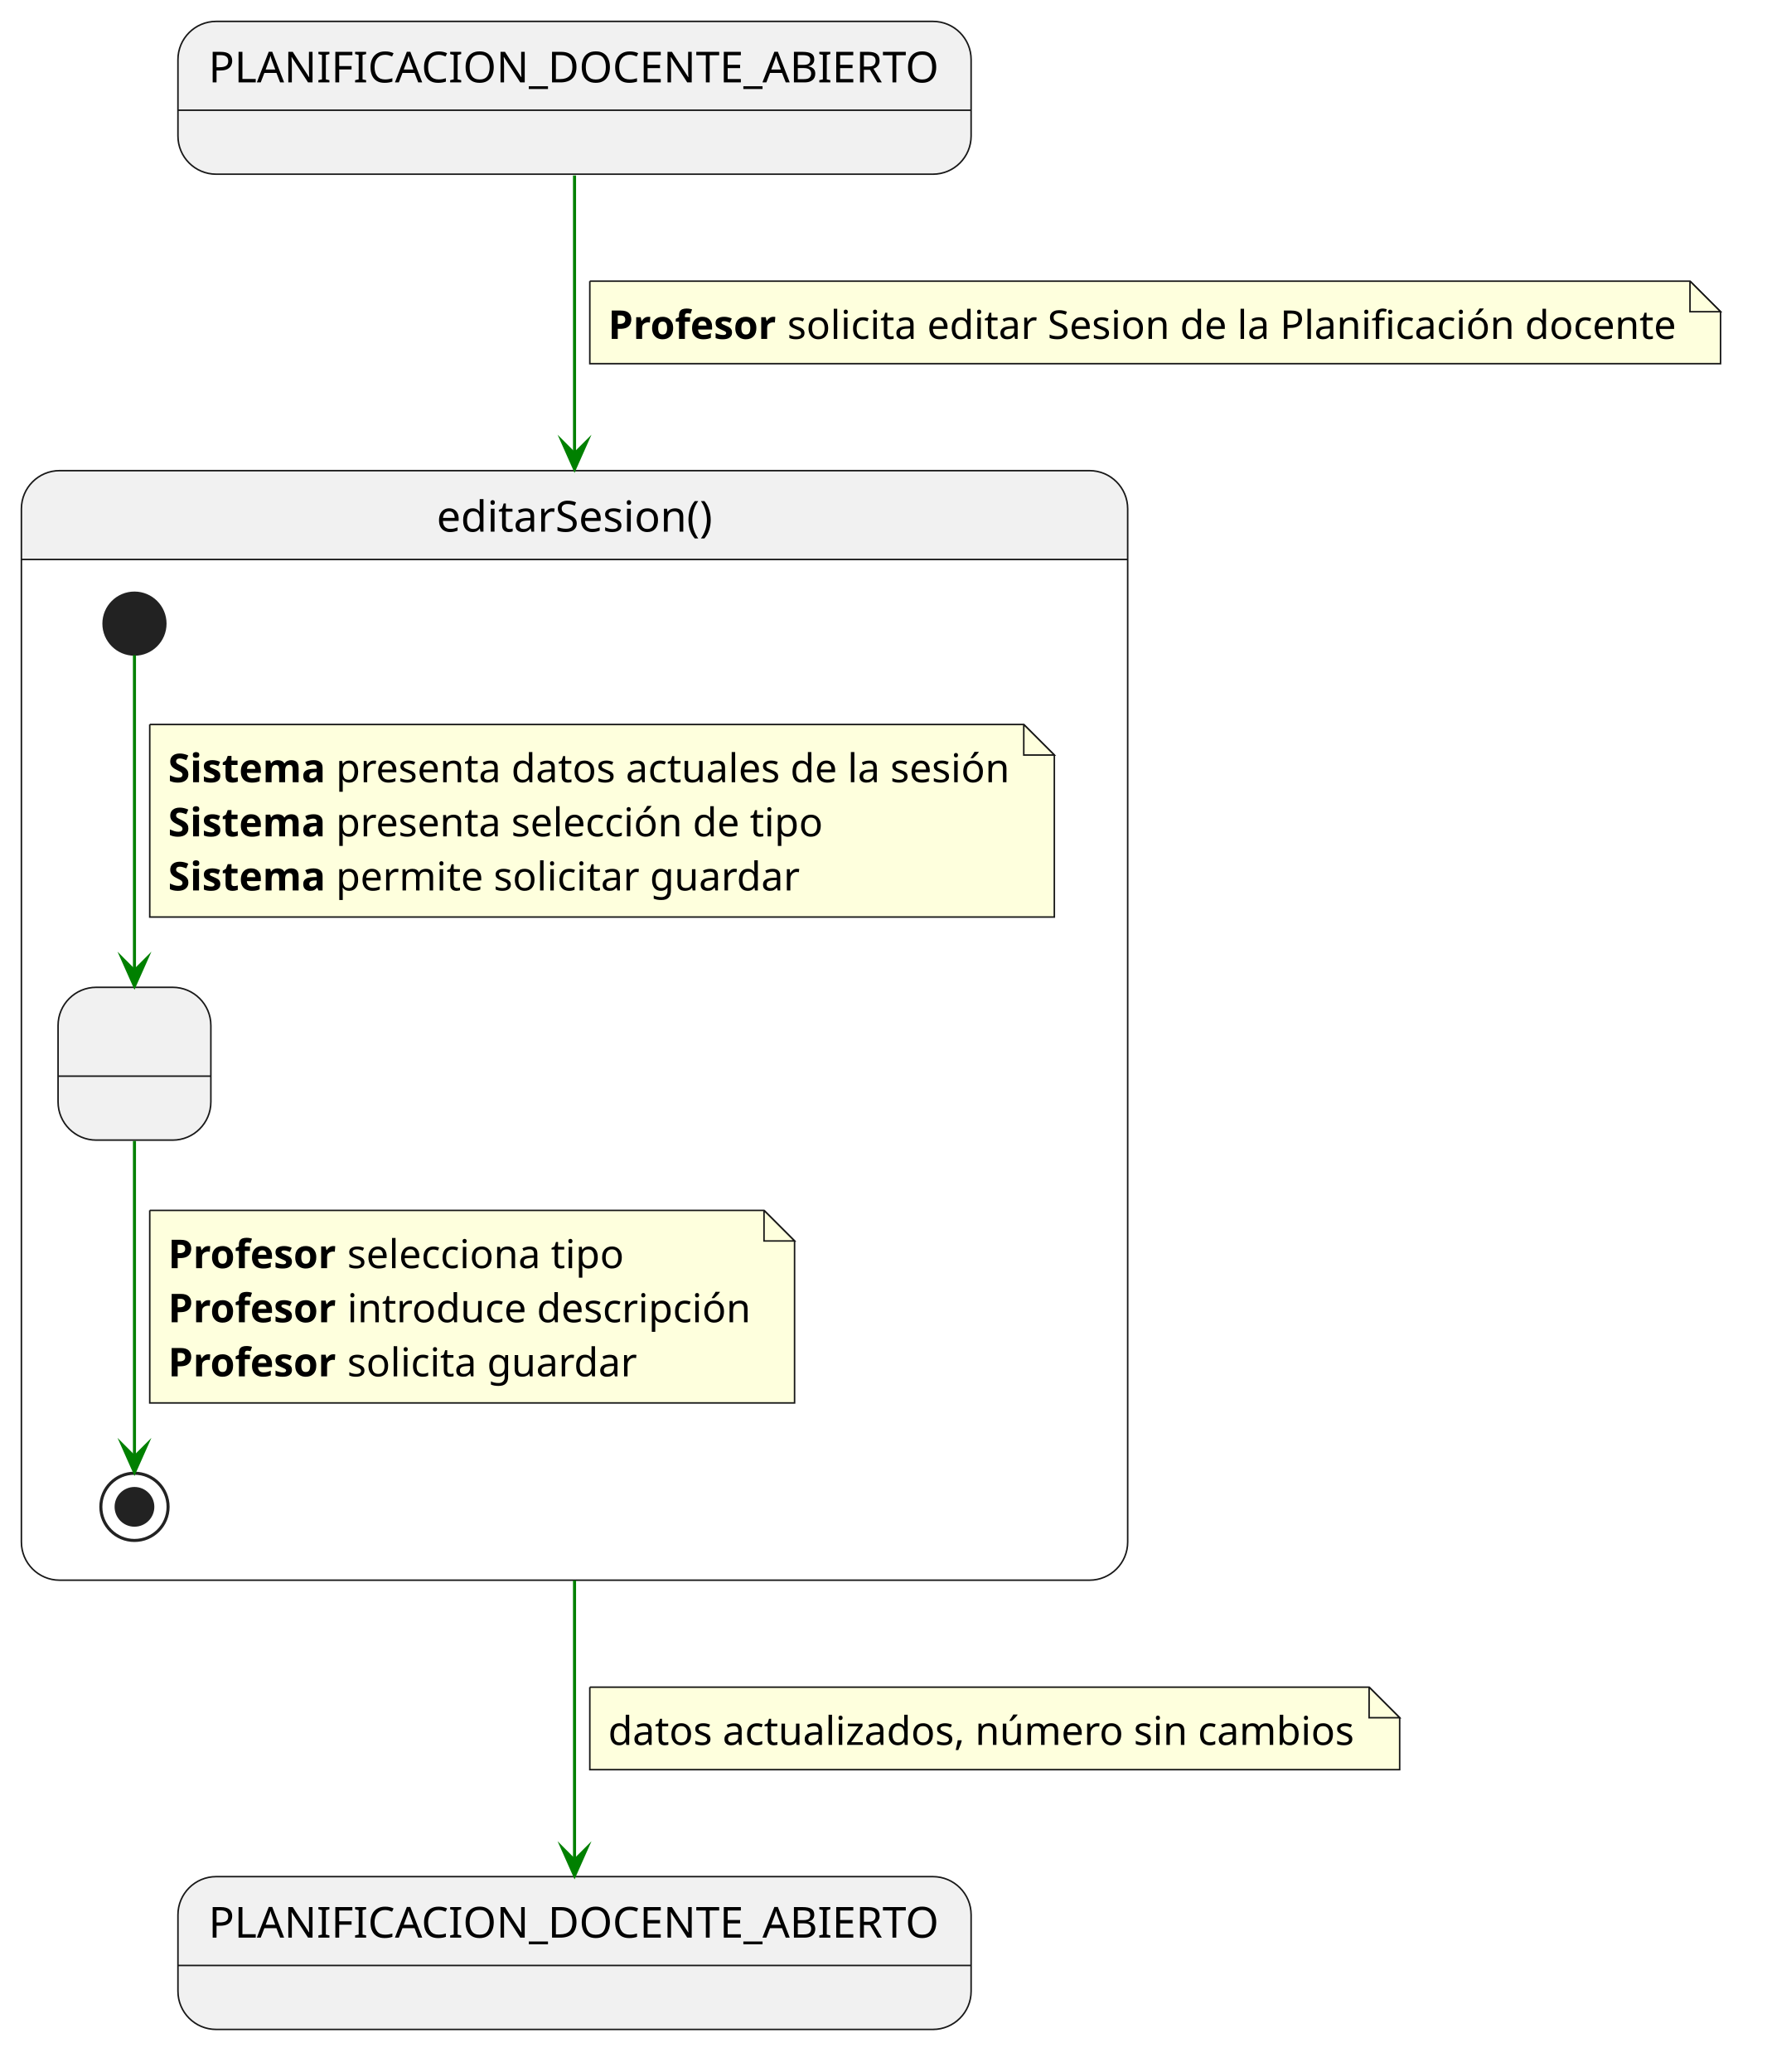
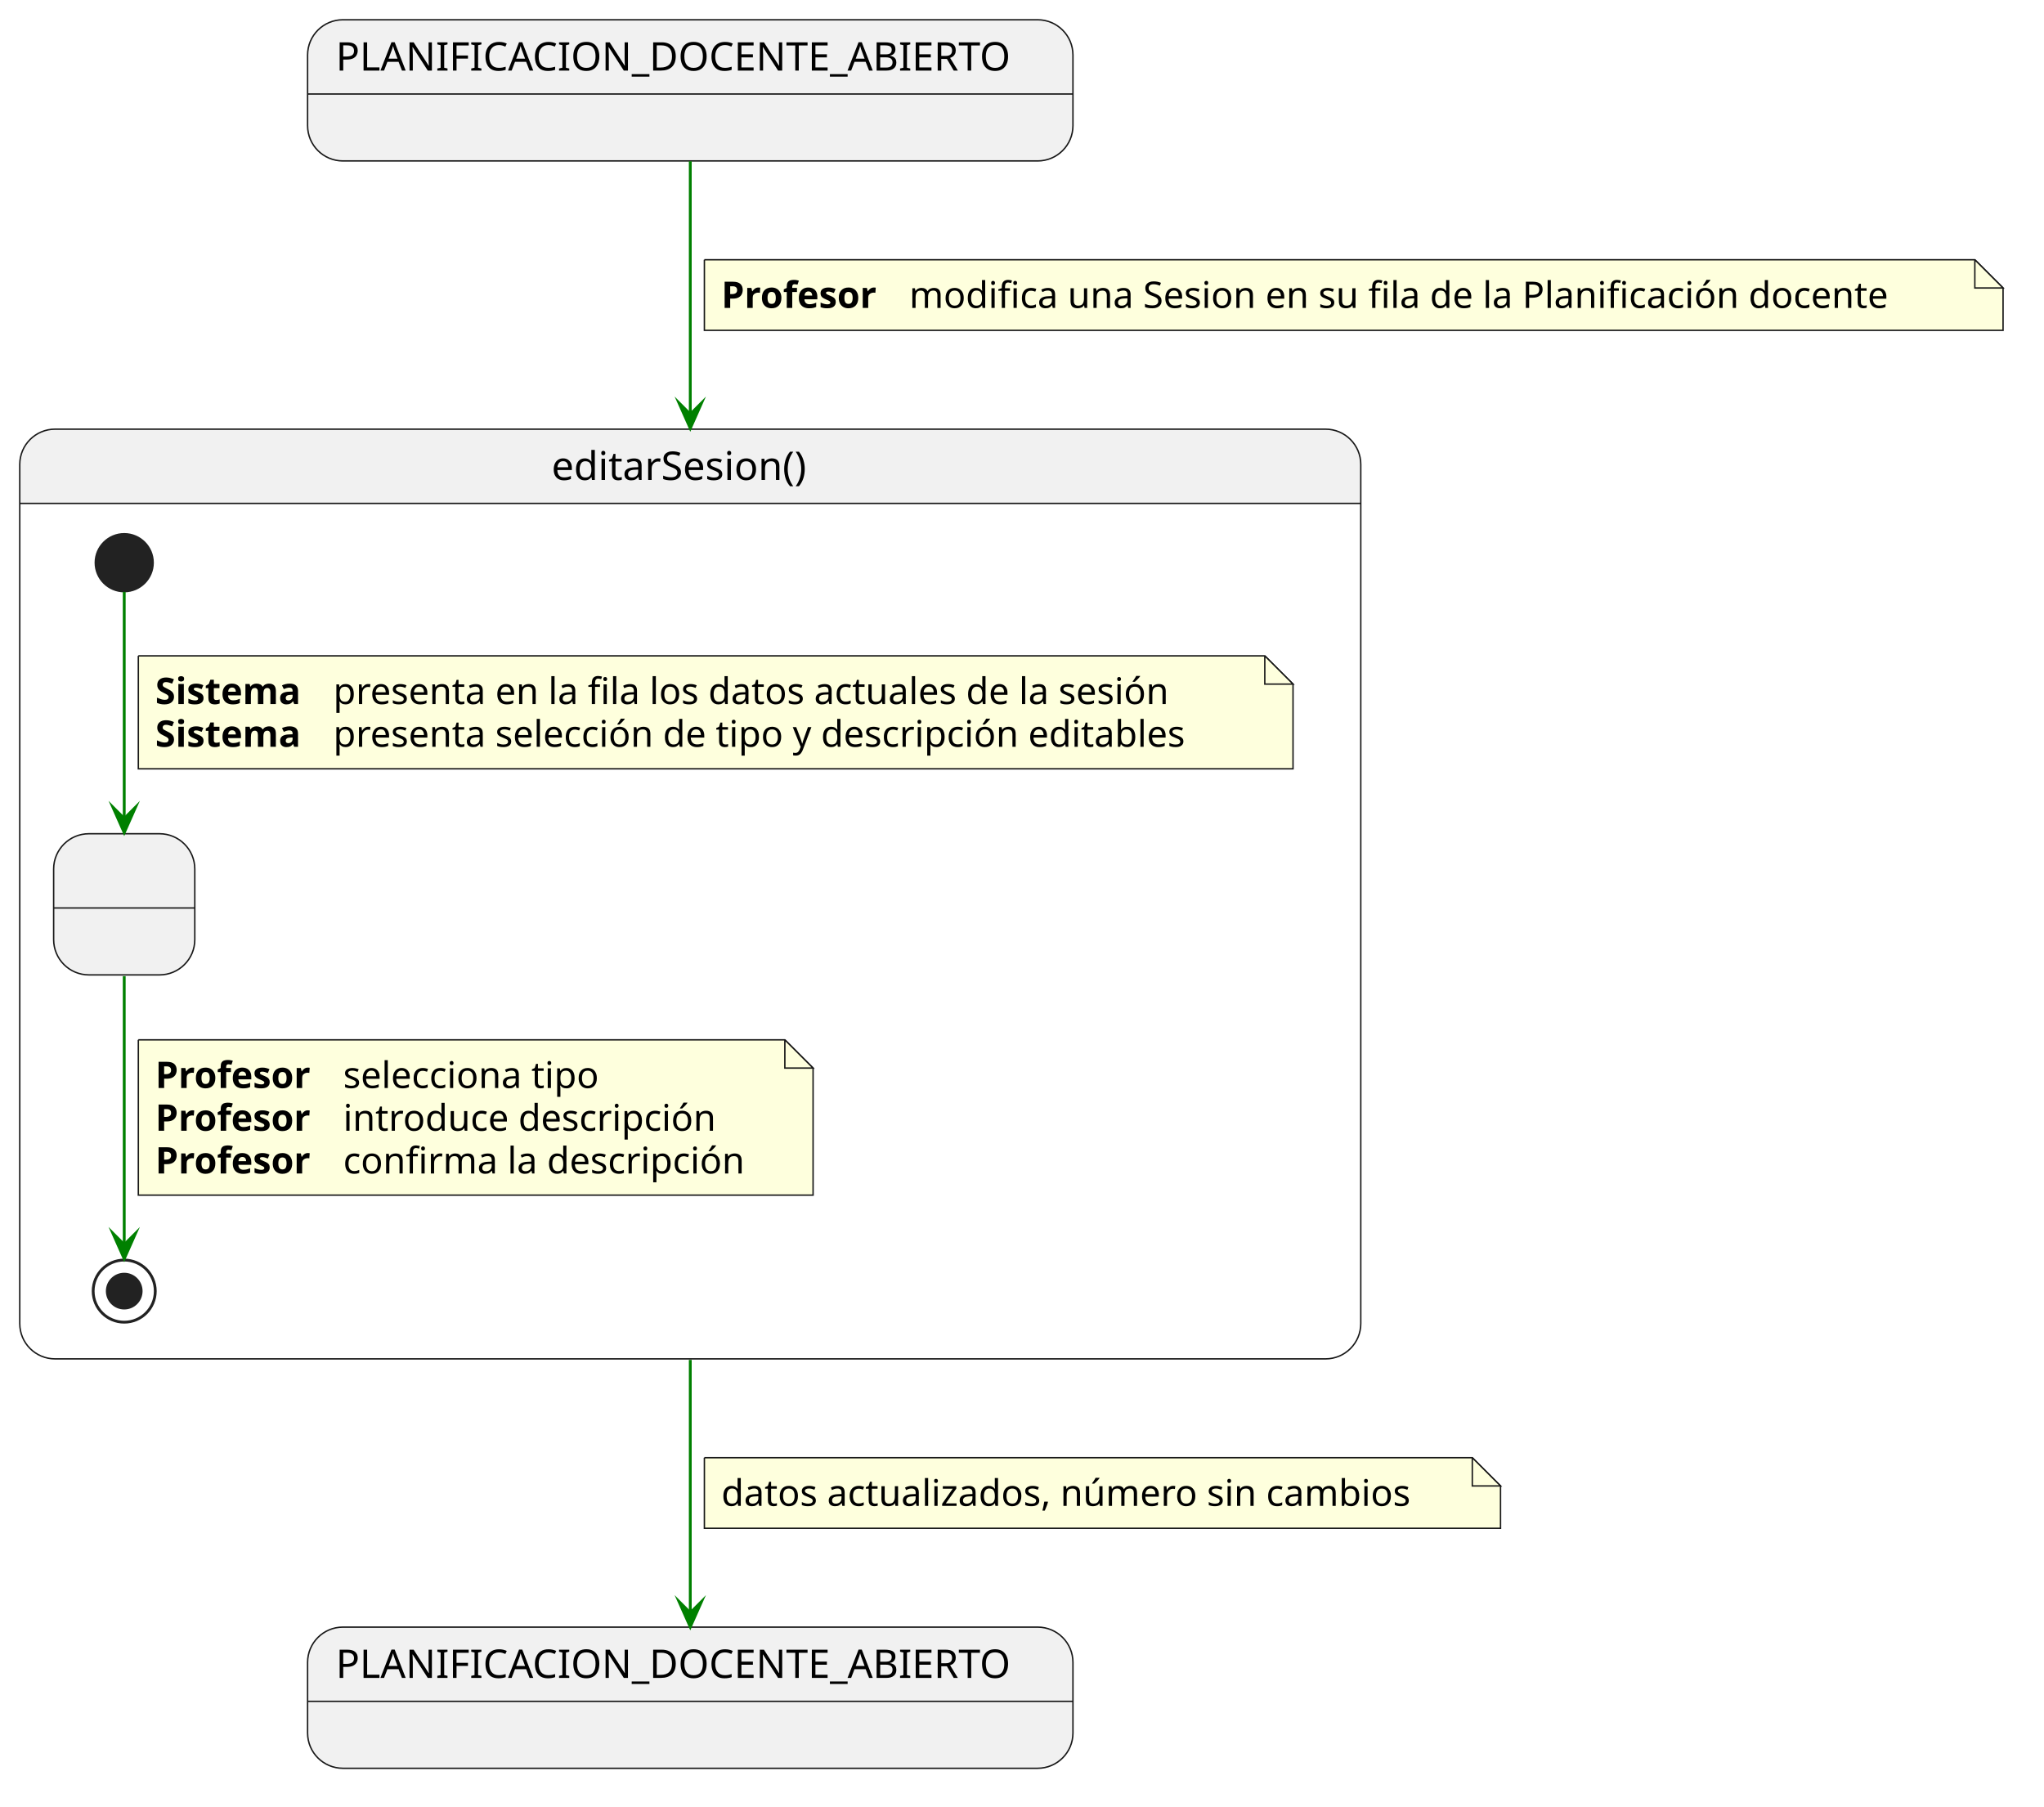
- <svg xmlns="http://www.w3.org/2000/svg" version="1.1" data-diagram-type="STATE" style="width:578px;height:678px;background:#FFFFFF;" width="578px" height="678px" viewBox="0 0 578 678" zoomAndPan="magnify" preserveAspectRatio="none" contentStyleType="text/css">
+ <svg xmlns="http://www.w3.org/2000/svg" version="1.1" data-diagram-type="STATE" style="width:724px;height:640px;background:#FFFFFF;" width="724px" height="640px" viewBox="0 0 724 640" zoomAndPan="magnify" preserveAspectRatio="none" contentStyleType="text/css">
  <defs />
  <g font-family="sans-serif" lengthAdjust="spacing">
-     <g class="entity" data-qualified-name="PLANIFICACION_DOCENTE_ABIERTO" id="ent0001" data-source-line="4">
-       <rect x="58.23" y="7" width="259.539" height="50" fill="#F1F1F1" style="stroke:#181818;stroke-width:0.5;" rx="12.5" ry="12.5" />
-       <line x1="58.23" y1="36.068" x2="317.769" y2="36.068" style="stroke:#181818;stroke-width:0.5;" />
-       <text x="68.23" y="26.966" fill="#000" font-size="14" textLength="239.539">PLANIFICACION_DOCENTE_ABIERTO</text>
+     <g class="entity" data-qualified-name="PLANIFICACION_DOCENTE_ABIERTO" id="ent0001" data-source-line="3">
+       <rect x="108.95" y="7" width="271.098" height="50" fill="#F1F1F1" style="stroke:#181818;stroke-width:0.5;" rx="12.5" ry="12.5" />
+       <line x1="108.95" y1="33.297" x2="380.048" y2="33.297" style="stroke:#181818;stroke-width:0.5;" />
+       <text x="118.95" y="24.995" fill="#000" font-size="14" textLength="251.098">PLANIFICACION_DOCENTE_ABIERTO</text>
    </g>
-     <g class="entity" data-qualified-name="PLANIFICACION_DOCENTE_ABIERTO_SALIDA" id="ent0002" data-source-line="5">
-       <rect x="58.23" y="614.07" width="259.539" height="50" fill="#F1F1F1" style="stroke:#181818;stroke-width:0.5;" rx="12.5" ry="12.5" />
-       <line x1="58.23" y1="643.138" x2="317.769" y2="643.138" style="stroke:#181818;stroke-width:0.5;" />
-       <text x="68.23" y="634.036" fill="#000" font-size="14" textLength="239.539">PLANIFICACION_DOCENTE_ABIERTO</text>
+     <g class="entity" data-qualified-name="PLANIFICACION_DOCENTE_ABIERTO_SALIDA" id="ent0002" data-source-line="4">
+       <rect x="108.95" y="576.3" width="271.098" height="50" fill="#F1F1F1" style="stroke:#181818;stroke-width:0.5;" rx="12.5" ry="12.5" />
+       <line x1="108.95" y1="602.597" x2="380.048" y2="602.597" style="stroke:#181818;stroke-width:0.5;" />
+       <text x="118.95" y="594.295" fill="#000" font-size="14" textLength="251.098">PLANIFICACION_DOCENTE_ABIERTO</text>
    </g>
-     <g class="entity" data-qualified-name="editarSesion" id="ent0003" data-source-line="12">
-       <path d="M19.5,154 L356.5,154 A12.5,12.5 0 0 1 369,166.5 L369,183.068 L7,183.068 L7,166.5 A12.5,12.5 0 0 1 19.5,154" fill="#F1F1F1" />
-       <rect x="7" y="154" width="362" height="363.068" fill="none" style="stroke:#181818;stroke-width:0.5;" rx="12.5" ry="12.5" />
-       <line x1="7" y1="183.068" x2="369" y2="183.068" style="stroke:#181818;stroke-width:0.5;" />
-       <text x="142.885" y="173.966" fill="#000" font-size="14" textLength="90.23">editarSesion()</text>
-       <g class="entity" data-qualified-name="editarSesion.EditandoDatos" id="ent0004" data-source-line="14">
-         <rect x="19" y="323.068" width="50" height="50" fill="#F1F1F1" style="stroke:#181818;stroke-width:0.5;" rx="12.5" ry="12.5" />
-         <line x1="19" y1="352.136" x2="69" y2="352.136" style="stroke:#181818;stroke-width:0.5;" />
-         <text x="42.18" y="343.034" fill="#000" font-size="14"> </text>
+     <g class="entity" data-qualified-name="editarSesion" id="ent0003" data-source-line="11">
+       <path d="M19.5,152 L469.5,152 A12.5,12.5 0 0 1 482,164.5 L482,178.297 L7,178.297 L7,164.5 A12.5,12.5 0 0 1 19.5,152" fill="#F1F1F1" />
+       <rect x="7" y="152" width="475" height="329.297" fill="none" style="stroke:#181818;stroke-width:0.5;" rx="12.5" ry="12.5" />
+       <line x1="7" y1="178.297" x2="482" y2="178.297" style="stroke:#181818;stroke-width:0.5;" />
+       <text x="195.37" y="169.995" fill="#000" font-size="14" textLength="98.26">editarSesion()</text>
+       <g class="entity" data-qualified-name="editarSesion.EditandoDatos" id="ent0004" data-source-line="13">
+         <rect x="19" y="295.297" width="50" height="50" fill="#F1F1F1" style="stroke:#181818;stroke-width:0.5;" rx="12.5" ry="12.5" />
+         <line x1="19" y1="321.594" x2="69" y2="321.594" style="stroke:#181818;stroke-width:0.5;" />
+         <text x="41.775" y="313.292" fill="#000" font-size="14"> </text>
      </g>
-       <g class="start_entity" data-qualified-name="editarSesion..start.editarSesion" id="ent0006" data-source-line="16">
-         <ellipse cx="44" cy="204.068" rx="10" ry="10" fill="#222" style="stroke:#222;stroke-width:1;" />
+       <g class="start_entity" data-qualified-name="editarSesion..start.editarSesion" id="ent0006" data-source-line="15">
+         <ellipse cx="44" cy="199.297" rx="10" ry="10" fill="#222" style="stroke:#222;stroke-width:1;" />
      </g>
-       <g class="end_entity" data-qualified-name="editarSesion..end.editarSesion" id="ent0008" data-source-line="23">
-         <ellipse cx="44" cy="493.068" rx="11" ry="11" fill="none" style="stroke:#222;stroke-width:1;" />
-         <ellipse cx="44" cy="493.068" rx="6" ry="6" fill="#222" style="stroke:#222;stroke-width:1;" />
+       <g class="end_entity" data-qualified-name="editarSesion..end.editarSesion" id="ent0008" data-source-line="21">
+         <ellipse cx="44" cy="457.297" rx="11" ry="11" fill="none" style="stroke:#222;stroke-width:1;" />
+         <ellipse cx="44" cy="457.297" rx="6" ry="6" fill="#222" style="stroke:#222;stroke-width:1;" />
      </g>
-       <g class="link" data-entity-1="ent0006" data-entity-2="ent0004" id="lnk7" data-source-line="16" data-link-type="dependency">
-         <path d="M44,214.388 C44,236.108 44,285.668 44,317.658" style="stroke:#008000;stroke-width:1;" fill="none" id="*start*editarSesion-to-EditandoDatos" />
-         <polygon points="44,322.658,48,313.658,44,317.658,40,313.658,44,322.658" fill="#008000" style="stroke:#008000;stroke-width:1;stroke-linejoin:miter;stroke-miterlimit:10;" />
-         <path d="M49,237.068 L49,300.068 L345,300.068 L345,247.068 L335,237.068 L49,237.068" style="stroke:#181818;stroke-width:0.5;" fill="#FEFFDD" />
-         <path d="M335,237.068 L335,247.068 L345,247.068 L335,237.068" style="stroke:#181818;stroke-width:0.5;" fill="#FEFFDD" />
-         <text x="55" y="255.965" fill="#000" font-size="13" textLength="51.532" font-weight="700">Sistema</text>
-         <text x="109.912" y="255.965" fill="#000" font-size="13" textLength="220.727">presenta datos actuales de la sesión</text>
-         <text x="55" y="273.671" fill="#000" font-size="13" textLength="51.532" font-weight="700">Sistema</text>
-         <text x="109.912" y="273.671" fill="#000" font-size="13" textLength="159.627">presenta selección de tipo</text>
-         <text x="55" y="291.377" fill="#000" font-size="13" textLength="51.532" font-weight="700">Sistema</text>
-         <text x="109.912" y="291.377" fill="#000" font-size="13" textLength="152.087">permite solicitar guardar</text>
+       <g class="link" data-entity-1="ent0006" data-entity-2="ent0004" id="lnk7" data-source-line="15" data-link-type="dependency">
+         <path d="M44,209.637 C44,227.827 44,263.537 44,289.907" style="stroke:#008000;stroke-width:1;" fill="none" id="*start*editarSesion-to-EditandoDatos" />
+         <polygon points="44,294.907,48,285.907,44,289.907,40,285.907,44,294.907" fill="#008000" style="stroke:#008000;stroke-width:1;stroke-linejoin:miter;stroke-miterlimit:10;" />
+         <path d="M49,232.297 L49,272.297 L458,272.297 L458,242.297 L448,232.297 L49,232.297" style="stroke:#181818;stroke-width:0.5;" fill="#FEFFDD" />
+         <path d="M448,232.297 L448,242.297 L458,242.297 L448,232.297" style="stroke:#181818;stroke-width:0.5;" fill="#FEFFDD" />
+         <text x="55" y="249.364" fill="#000" font-size="13" textLength="58.906" font-weight="700">Sistema</text>
+         <text x="118.039" y="249.364" fill="#000" font-size="13" textLength="320.798">presenta en la fila los datos actuales de la sesión</text>
+         <text x="55" y="264.497" fill="#000" font-size="13" textLength="58.906" font-weight="700">Sistema</text>
+         <text x="118.039" y="264.497" fill="#000" font-size="13" textLength="325.692">presenta selección de tipo y descripción editables</text>
      </g>
-       <g class="link" data-entity-1="ent0004" data-entity-2="ent0008" id="lnk9" data-source-line="23" data-link-type="dependency">
-         <path d="M44,373.328 C44,405.038 44,454.198 44,476.748" style="stroke:#008000;stroke-width:1;" fill="none" id="EditandoDatos-to-*end*editarSesion" />
-         <polygon points="44,481.748,48,472.748,44,476.748,40,472.748,44,481.748" fill="#008000" style="stroke:#008000;stroke-width:1;stroke-linejoin:miter;stroke-miterlimit:10;" />
-         <path d="M49,396.068 L49,459.068 L260,459.068 L260,406.068 L250,396.068 L49,396.068" style="stroke:#181818;stroke-width:0.5;" fill="#FEFFDD" />
-         <path d="M250,396.068 L250,406.068 L260,406.068 L250,396.068" style="stroke:#181818;stroke-width:0.5;" fill="#FEFFDD" />
-         <text x="55" y="414.965" fill="#000" font-size="13" textLength="55.237" font-weight="700">Profesor</text>
-         <text x="113.617" y="414.965" fill="#000" font-size="13" textLength="90.558">selecciona tipo</text>
-         <text x="55" y="432.671" fill="#000" font-size="13" textLength="55.237" font-weight="700">Profesor</text>
-         <text x="113.617" y="432.671" fill="#000" font-size="13" textLength="132.301">introduce descripción</text>
-         <text x="55" y="450.377" fill="#000" font-size="13" textLength="55.237" font-weight="700">Profesor</text>
-         <text x="113.617" y="450.377" fill="#000" font-size="13" textLength="95.108">solicita guardar</text>
+       <g class="link" data-entity-1="ent0004" data-entity-2="ent0008" id="lnk9" data-source-line="21" data-link-type="dependency">
+         <path d="M44,345.747 C44,375.527 44,419.507 44,440.837" style="stroke:#008000;stroke-width:1;" fill="none" id="EditandoDatos-to-*end*editarSesion" />
+         <polygon points="44,445.837,48,436.837,44,440.837,40,436.837,44,445.837" fill="#008000" style="stroke:#008000;stroke-width:1;stroke-linejoin:miter;stroke-miterlimit:10;" />
+         <path d="M49,368.297 L49,423.297 L288,423.297 L288,378.297 L278,368.297 L49,368.297" style="stroke:#181818;stroke-width:0.5;" fill="#FEFFDD" />
+         <path d="M278,368.297 L278,378.297 L288,378.297 L278,368.297" style="stroke:#181818;stroke-width:0.5;" fill="#FEFFDD" />
+         <text x="55" y="385.364" fill="#000" font-size="13" textLength="62.423" font-weight="700">Profesor</text>
+         <text x="121.555" y="385.364" fill="#000" font-size="13" textLength="97.494">selecciona tipo</text>
+         <text x="55" y="400.497" fill="#000" font-size="13" textLength="62.423" font-weight="700">Profesor</text>
+         <text x="121.555" y="400.497" fill="#000" font-size="13" textLength="140.347">introduce descripción</text>
+         <text x="55" y="415.629" fill="#000" font-size="13" textLength="62.423" font-weight="700">Profesor</text>
+         <text x="121.555" y="415.629" fill="#000" font-size="13" textLength="151.677">confirma la descripción</text>
      </g>
    </g>
-     <g class="link" data-entity-1="ent0001" data-entity-2="ent0003" id="lnk5" data-source-line="7" data-link-type="dependency">
-       <path d="M188,57.42 C188,79.86 188,110.33 188,148.5" style="stroke:#008000;stroke-width:1;" fill="none" id="PLANIFICACION_DOCENTE_ABIERTO-to-editarSesion" />
-       <polygon points="188,153.5,192,144.5,188,148.5,184,144.5,188,153.5" fill="#008000" style="stroke:#008000;stroke-width:1;stroke-linejoin:miter;stroke-miterlimit:10;" />
-       <path d="M193,92 L193,119 L563,119 L563,102 L553,92 L193,92" style="stroke:#181818;stroke-width:0.5;" fill="#FEFFDD" />
-       <path d="M553,92 L553,102 L563,102 L553,92" style="stroke:#181818;stroke-width:0.5;" fill="#FEFFDD" />
-       <text x="199" y="110.897" fill="#000" font-size="13" textLength="55.237" font-weight="700">Profesor</text>
-       <text x="257.617" y="110.897" fill="#000" font-size="13" textLength="290.862">solicita editar Sesion de la Planificación docente</text>
+     <g class="link" data-entity-1="ent0001" data-entity-2="ent0003" id="lnk5" data-source-line="6" data-link-type="dependency">
+       <path d="M244.5,57.1 C244.5,79.33 244.5,109.44 244.5,146.71" style="stroke:#008000;stroke-width:1;" fill="none" id="PLANIFICACION_DOCENTE_ABIERTO-to-editarSesion" />
+       <polygon points="244.5,151.71,248.5,142.71,244.5,146.71,240.5,142.71,244.5,151.71" fill="#008000" style="stroke:#008000;stroke-width:1;stroke-linejoin:miter;stroke-miterlimit:10;" />
+       <path d="M249.5,92 L249.5,117 L709.5,117 L709.5,102 L699.5,92 L249.5,92" style="stroke:#181818;stroke-width:0.5;" fill="#FEFFDD" />
+       <path d="M699.5,92 L699.5,102 L709.5,102 L699.5,92" style="stroke:#181818;stroke-width:0.5;" fill="#FEFFDD" />
+       <text x="255.5" y="109.067" fill="#000" font-size="13" textLength="62.423" font-weight="700">Profesor</text>
+       <text x="322.055" y="109.067" fill="#000" font-size="13" textLength="373.299">modifica una Sesion en su fila de la Planificación docente</text>
    </g>
-     <g class="link" data-entity-1="ent0003" data-entity-2="ent0002" id="lnk10" data-source-line="31" data-link-type="dependency">
-       <path d="M188,517.16 C188,555.54 188,586.23 188,608.74" style="stroke:#008000;stroke-width:1;" fill="none" id="editarSesion-to-PLANIFICACION_DOCENTE_ABIERTO_SALIDA" />
-       <polygon points="188,613.74,192,604.74,188,608.74,184,604.74,188,613.74" fill="#008000" style="stroke:#008000;stroke-width:1;stroke-linejoin:miter;stroke-miterlimit:10;" />
-       <path d="M193,552.07 L193,579.07 L458,579.07 L458,562.07 L448,552.07 L193,552.07" style="stroke:#181818;stroke-width:0.5;" fill="#FEFFDD" />
-       <path d="M448,552.07 L448,562.07 L458,562.07 L448,552.07" style="stroke:#181818;stroke-width:0.5;" fill="#FEFFDD" />
-       <text x="199" y="570.967" fill="#000" font-size="13" textLength="244.361">datos actualizados, número sin cambios</text>
+     <g class="link" data-entity-1="ent0003" data-entity-2="ent0002" id="lnk10" data-source-line="29" data-link-type="dependency">
+       <path d="M244.5,481.66 C244.5,518.92 244.5,549.02 244.5,571.23" style="stroke:#008000;stroke-width:1;" fill="none" id="editarSesion-to-PLANIFICACION_DOCENTE_ABIERTO_SALIDA" />
+       <polygon points="244.5,576.23,248.5,567.23,244.5,571.23,240.5,567.23,244.5,576.23" fill="#008000" style="stroke:#008000;stroke-width:1;stroke-linejoin:miter;stroke-miterlimit:10;" />
+       <path d="M249.5,516.3 L249.5,541.3 L531.5,541.3 L531.5,526.3 L521.5,516.3 L249.5,516.3" style="stroke:#181818;stroke-width:0.5;" fill="#FEFFDD" />
+       <path d="M521.5,516.3 L521.5,526.3 L531.5,526.3 L521.5,516.3" style="stroke:#181818;stroke-width:0.5;" fill="#FEFFDD" />
+       <text x="255.5" y="533.367" fill="#000" font-size="13" textLength="261.542">datos actualizados, número sin cambios</text>
    </g>
  </g>
</svg>
